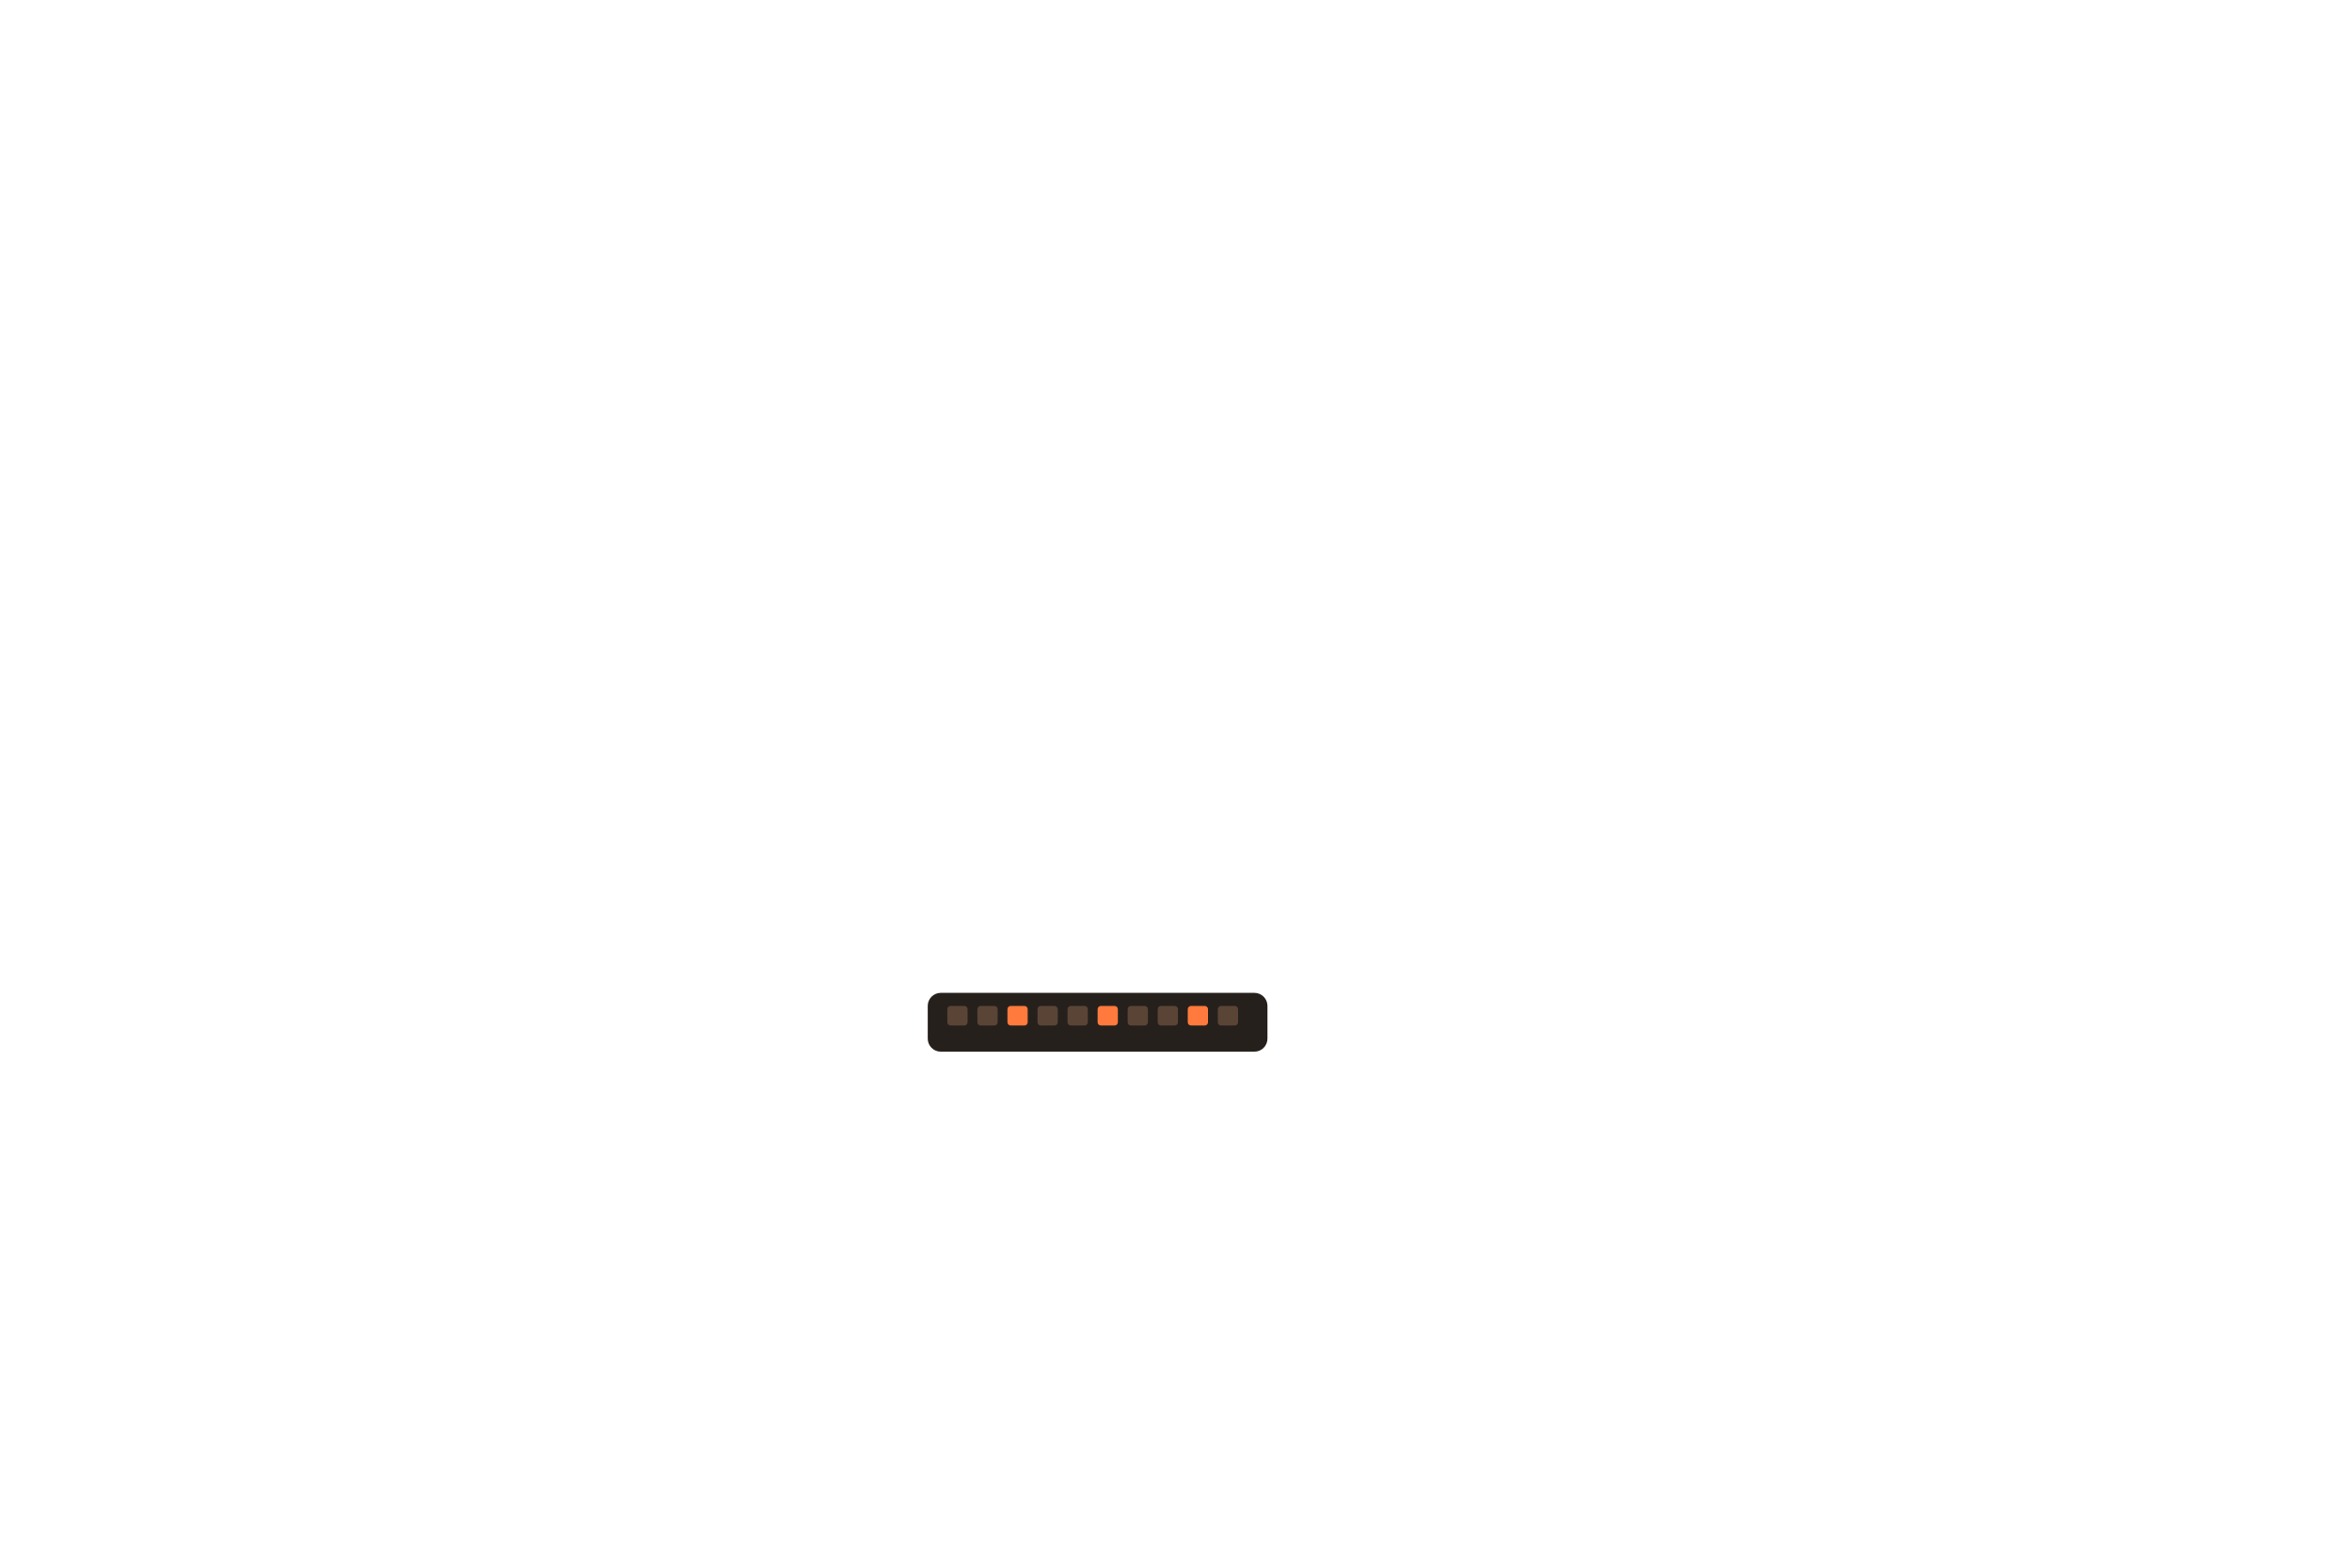
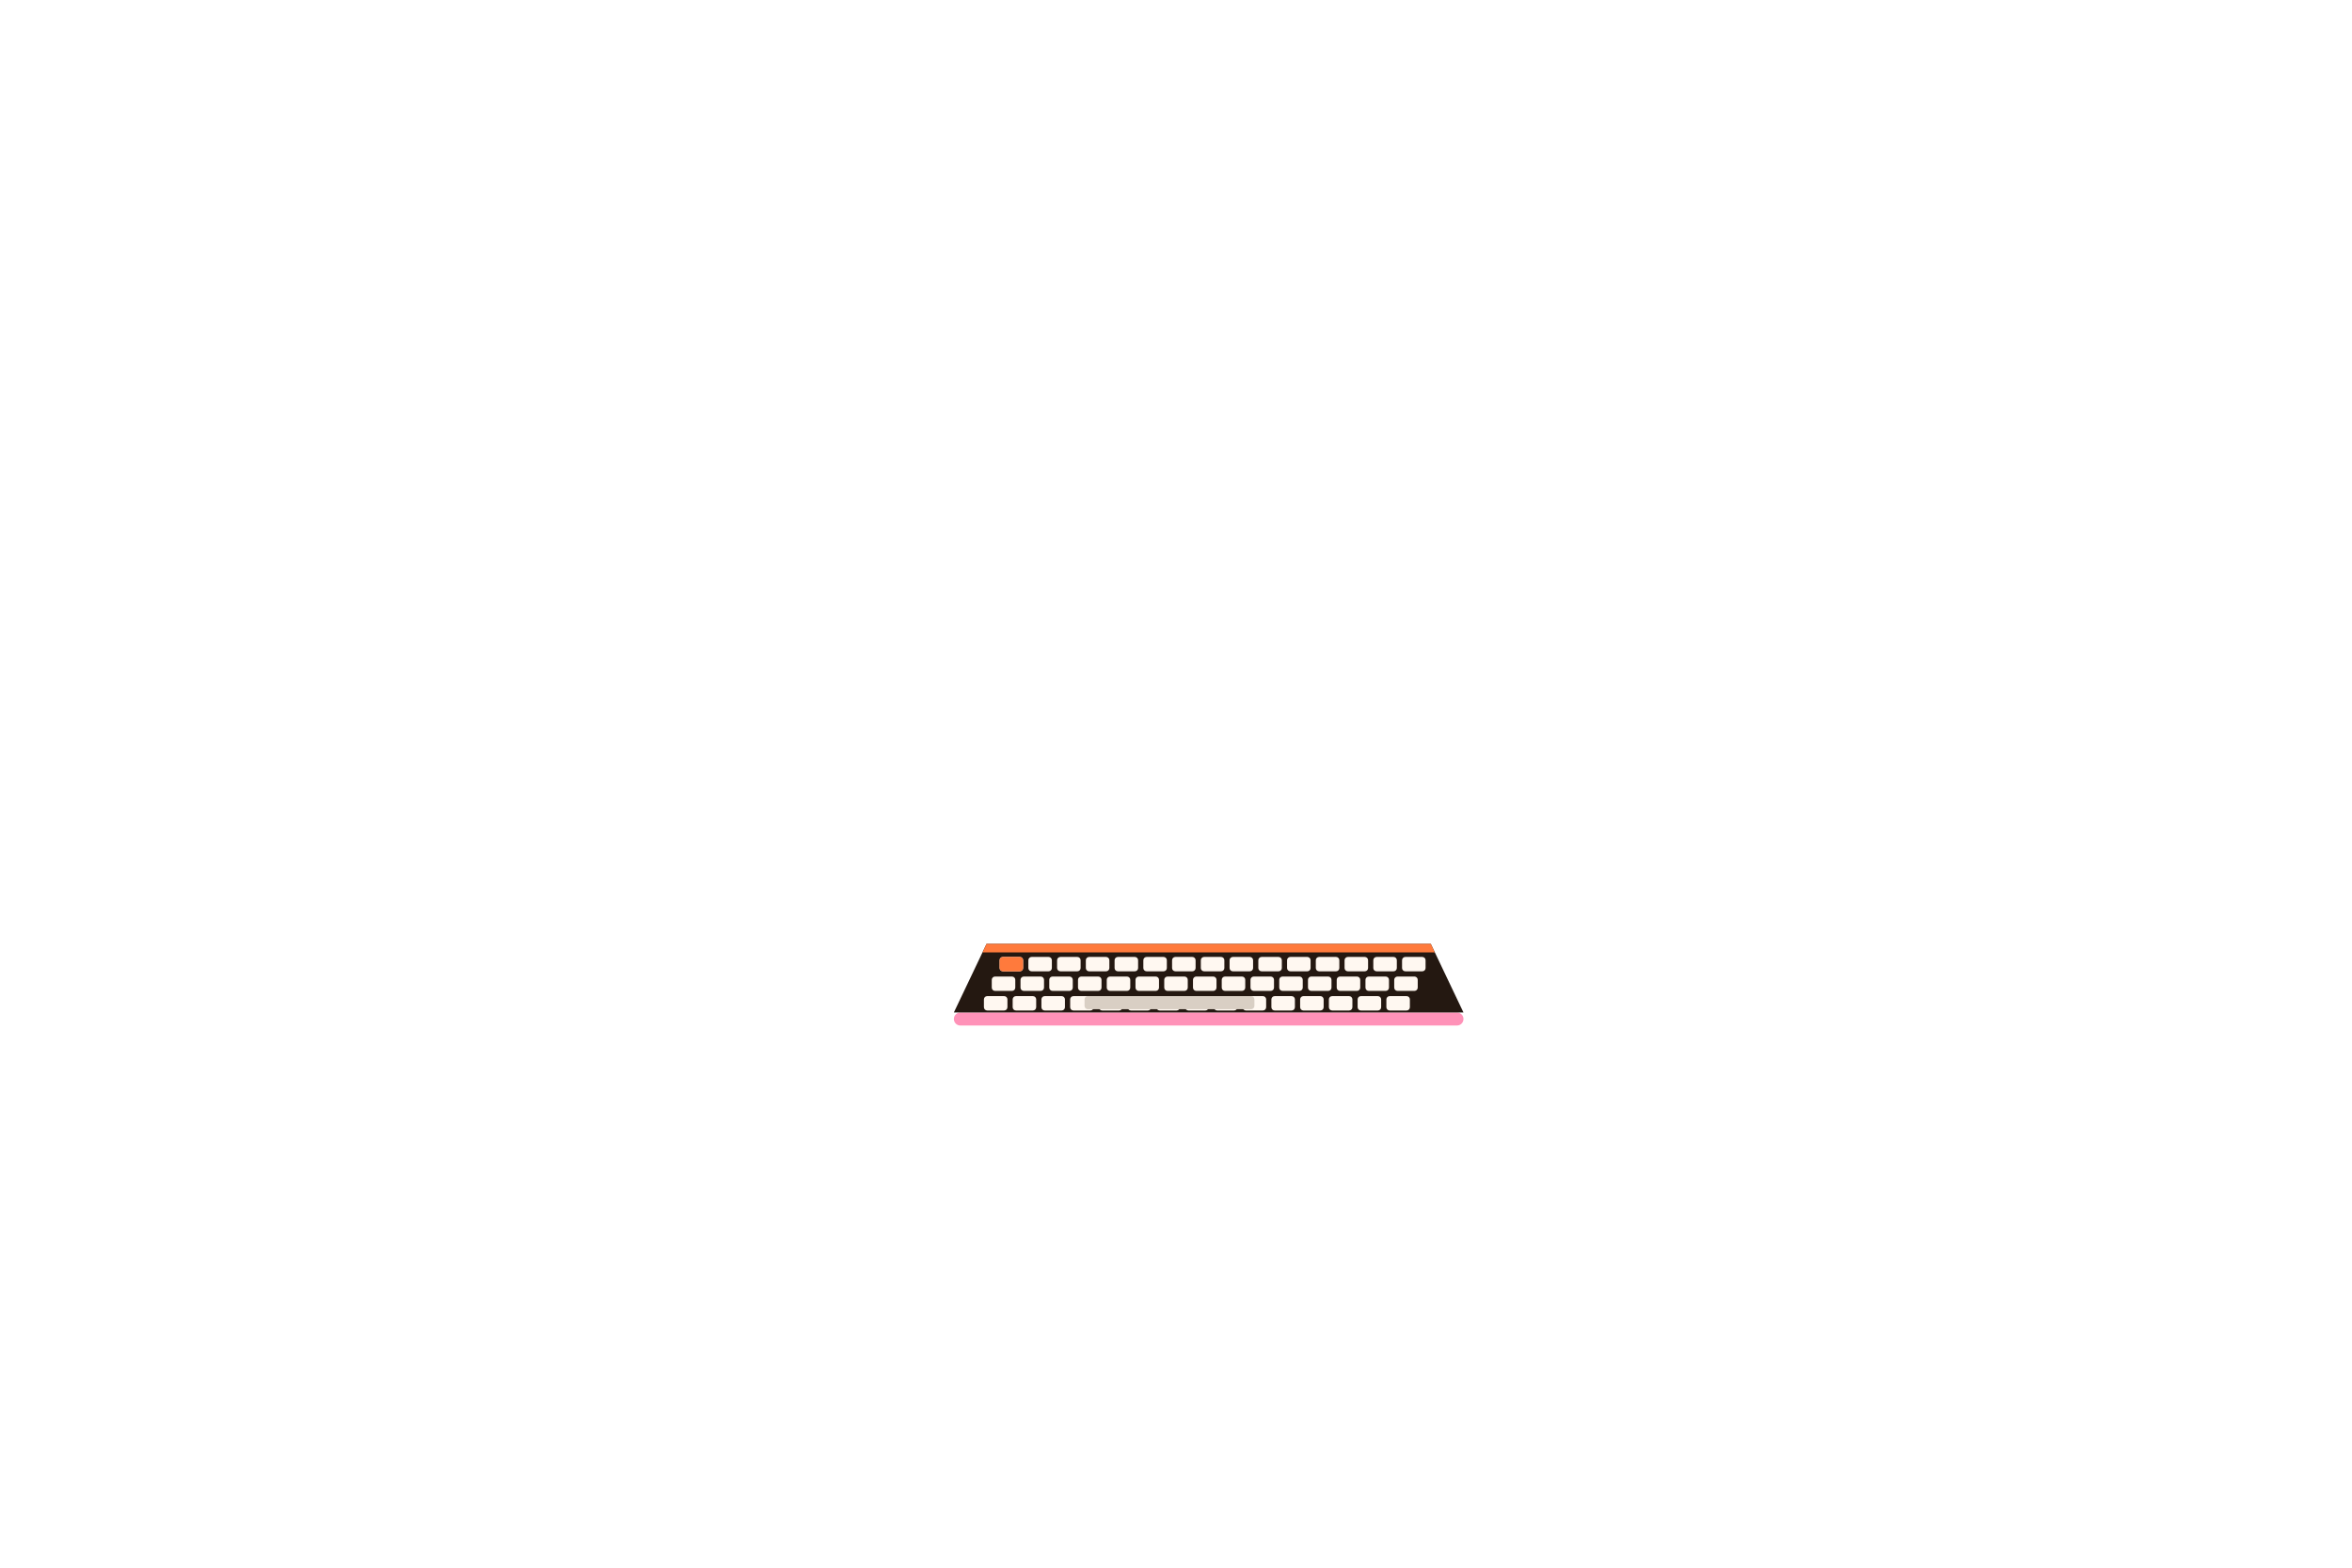
<svg xmlns="http://www.w3.org/2000/svg" viewBox="0 0 360 240">
-   <rect x="142" y="152" width="52" height="9" rx="2" fill="#26201c" />
-   <rect x="145.0" y="154" width="3.1" height="3" rx="0.5" fill="#5a4436" />
-   <rect x="149.6" y="154" width="3.1" height="3" rx="0.5" fill="#5a4436" />
-   <rect x="154.2" y="154" width="3.1" height="3" rx="0.5" fill="#ff7a3c" />
-   <rect x="158.8" y="154" width="3.1" height="3" rx="0.5" fill="#5a4436" />
-   <rect x="163.4" y="154" width="3.1" height="3" rx="0.5" fill="#5a4436" />
-   <rect x="168.0" y="154" width="3.1" height="3" rx="0.5" fill="#ff7a3c" />
-   <rect x="172.6" y="154" width="3.1" height="3" rx="0.5" fill="#5a4436" />
-   <rect x="177.2" y="154" width="3.1" height="3" rx="0.5" fill="#5a4436" />
-   <rect x="181.8" y="154" width="3.1" height="3" rx="0.5" fill="#ff7a3c" />
-   <rect x="186.4" y="154" width="3.1" height="3" rx="0.5" fill="#5a4436" />
+   <rect x="146" y="155" width="78" height="2" rx="1" fill="#ff387d" opacity="0.55" />
+   <path d="M151 144.5 H219 L224 155 H146 Z" fill="#241811" />
+   <path d="M151 144.5 H219 L219.6 145.8 H150.4 Z" fill="#ff7a3c" />
+   <rect x="153.0" y="146.5" width="3.6" height="2.2" rx="0.5" fill="#fff8f1" />
+   <rect x="157.4" y="146.5" width="3.6" height="2.2" rx="0.5" fill="#fff8f1" />
+   <rect x="161.8" y="146.5" width="3.6" height="2.2" rx="0.5" fill="#fff8f1" />
+   <rect x="166.2" y="146.5" width="3.6" height="2.2" rx="0.5" fill="#fff8f1" />
+   <rect x="170.6" y="146.5" width="3.6" height="2.2" rx="0.5" fill="#fff8f1" />
+   <rect x="175.0" y="146.5" width="3.6" height="2.2" rx="0.5" fill="#fff8f1" />
+   <rect x="179.4" y="146.5" width="3.6" height="2.2" rx="0.5" fill="#fff8f1" />
+   <rect x="183.8" y="146.5" width="3.6" height="2.2" rx="0.5" fill="#fff8f1" />
+   <rect x="188.2" y="146.5" width="3.6" height="2.2" rx="0.5" fill="#fff8f1" />
+   <rect x="192.6" y="146.5" width="3.6" height="2.2" rx="0.5" fill="#fff8f1" />
+   <rect x="197.0" y="146.5" width="3.6" height="2.2" rx="0.5" fill="#fff8f1" />
+   <rect x="201.4" y="146.5" width="3.6" height="2.2" rx="0.5" fill="#fff8f1" />
+   <rect x="205.8" y="146.5" width="3.6" height="2.2" rx="0.5" fill="#fff8f1" />
+   <rect x="210.2" y="146.5" width="3.6" height="2.2" rx="0.5" fill="#fff8f1" />
+   <rect x="214.6" y="146.5" width="3.6" height="2.2" rx="0.5" fill="#fff8f1" />
+   <rect x="151.8" y="149.5" width="3.6" height="2.2" rx="0.5" fill="#fff8f1" />
+   <rect x="156.2" y="149.5" width="3.6" height="2.2" rx="0.5" fill="#fff8f1" />
+   <rect x="160.6" y="149.5" width="3.6" height="2.2" rx="0.5" fill="#fff8f1" />
+   <rect x="165.0" y="149.5" width="3.6" height="2.2" rx="0.5" fill="#fff8f1" />
+   <rect x="169.4" y="149.5" width="3.6" height="2.2" rx="0.5" fill="#fff8f1" />
+   <rect x="173.8" y="149.5" width="3.6" height="2.2" rx="0.5" fill="#fff8f1" />
+   <rect x="178.2" y="149.5" width="3.6" height="2.2" rx="0.5" fill="#fff8f1" />
+   <rect x="182.6" y="149.5" width="3.6" height="2.2" rx="0.5" fill="#fff8f1" />
+   <rect x="187.0" y="149.5" width="3.6" height="2.2" rx="0.5" fill="#fff8f1" />
+   <rect x="191.4" y="149.5" width="3.6" height="2.2" rx="0.5" fill="#fff8f1" />
+   <rect x="195.8" y="149.5" width="3.6" height="2.2" rx="0.5" fill="#fff8f1" />
+   <rect x="200.2" y="149.5" width="3.6" height="2.2" rx="0.5" fill="#fff8f1" />
+   <rect x="204.6" y="149.5" width="3.6" height="2.2" rx="0.5" fill="#fff8f1" />
+   <rect x="209.0" y="149.5" width="3.6" height="2.2" rx="0.5" fill="#fff8f1" />
+   <rect x="213.4" y="149.5" width="3.6" height="2.2" rx="0.5" fill="#fff8f1" />
+   <rect x="150.6" y="152.5" width="3.6" height="2.2" rx="0.5" fill="#fff8f1" />
+   <rect x="155.0" y="152.5" width="3.6" height="2.2" rx="0.5" fill="#fff8f1" />
+   <rect x="159.4" y="152.5" width="3.6" height="2.2" rx="0.5" fill="#fff8f1" />
+   <rect x="163.8" y="152.5" width="3.6" height="2.2" rx="0.5" fill="#fff8f1" />
+   <rect x="168.2" y="152.5" width="3.6" height="2.2" rx="0.5" fill="#fff8f1" />
+   <rect x="172.6" y="152.5" width="3.6" height="2.2" rx="0.5" fill="#fff8f1" />
+   <rect x="177.0" y="152.5" width="3.6" height="2.2" rx="0.5" fill="#fff8f1" />
+   <rect x="181.4" y="152.5" width="3.6" height="2.2" rx="0.5" fill="#fff8f1" />
+   <rect x="185.8" y="152.5" width="3.6" height="2.2" rx="0.5" fill="#fff8f1" />
+   <rect x="190.2" y="152.5" width="3.6" height="2.2" rx="0.5" fill="#fff8f1" />
+   <rect x="194.6" y="152.5" width="3.6" height="2.2" rx="0.5" fill="#fff8f1" />
+   <rect x="199.0" y="152.5" width="3.6" height="2.2" rx="0.5" fill="#fff8f1" />
+   <rect x="203.4" y="152.5" width="3.6" height="2.2" rx="0.5" fill="#fff8f1" />
+   <rect x="207.8" y="152.5" width="3.6" height="2.2" rx="0.5" fill="#fff8f1" />
+   <rect x="212.2" y="152.5" width="3.6" height="2.2" rx="0.5" fill="#fff8f1" />
+   <rect x="153" y="146.5" width="3.6" height="2.2" rx="0.5" fill="#ff7a3c" />
+   <rect x="166" y="152.5" width="26" height="2" rx="0.5" fill="#d9cfc4" />
</svg>
